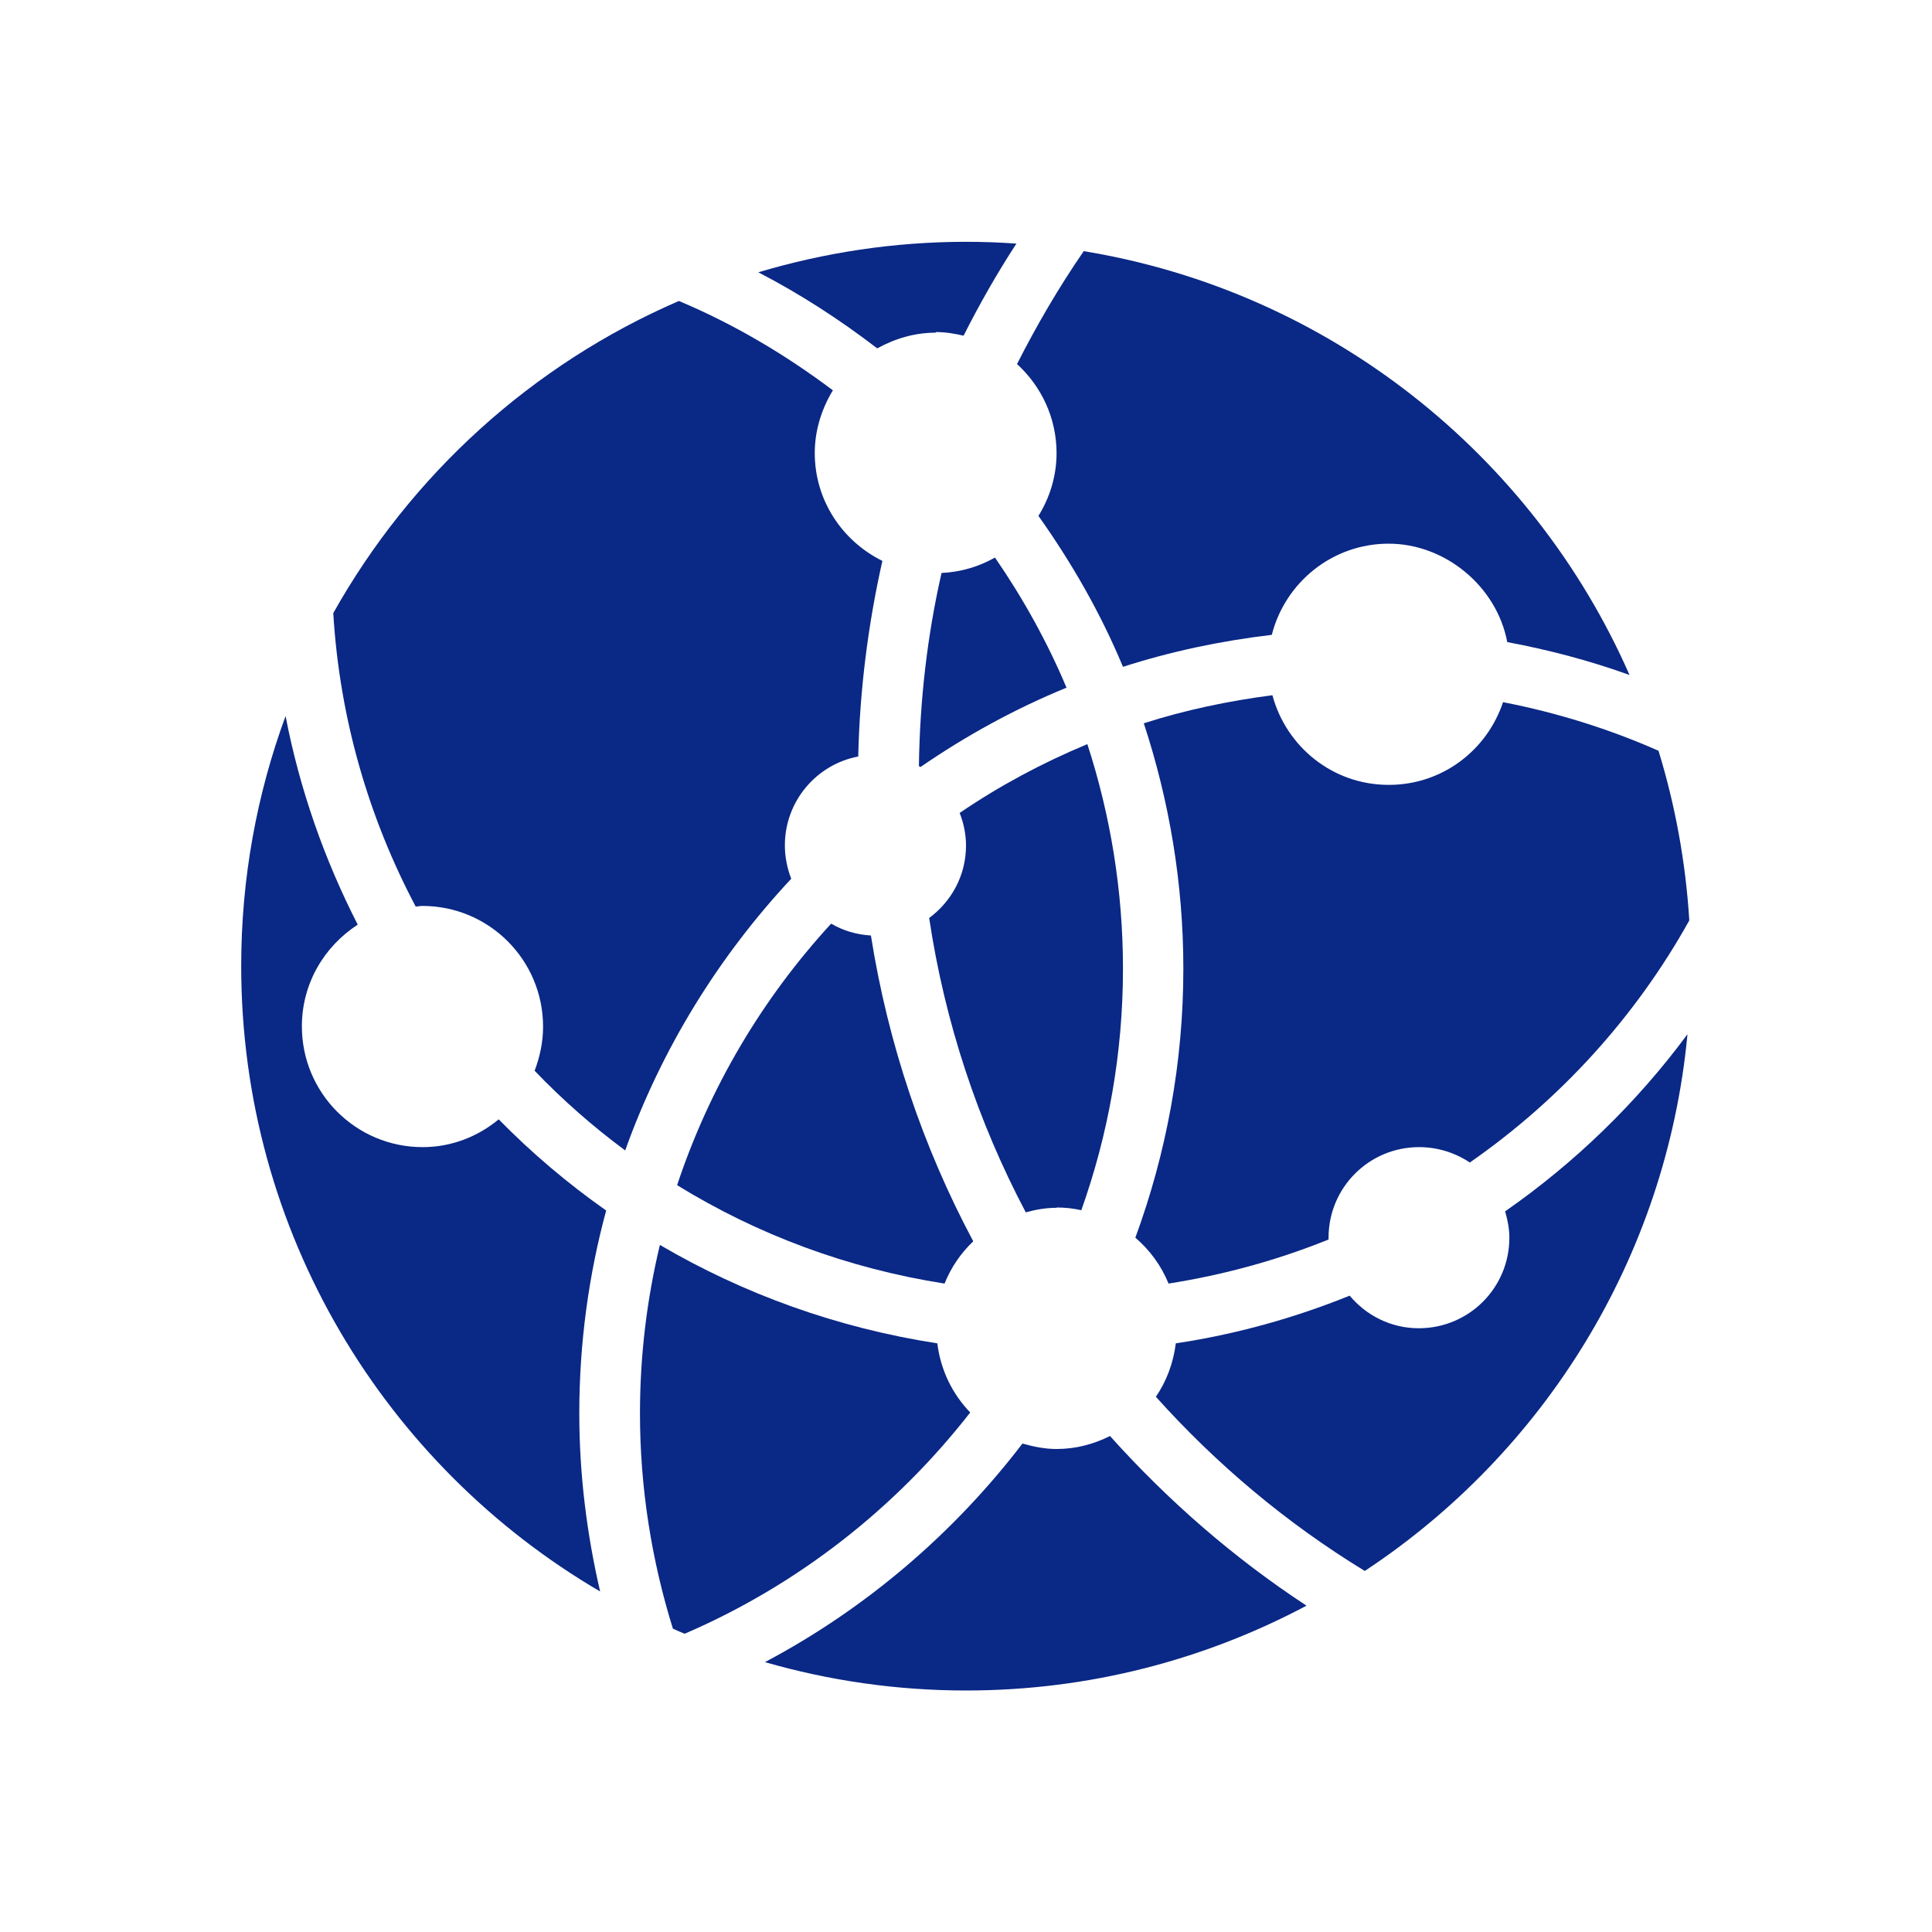
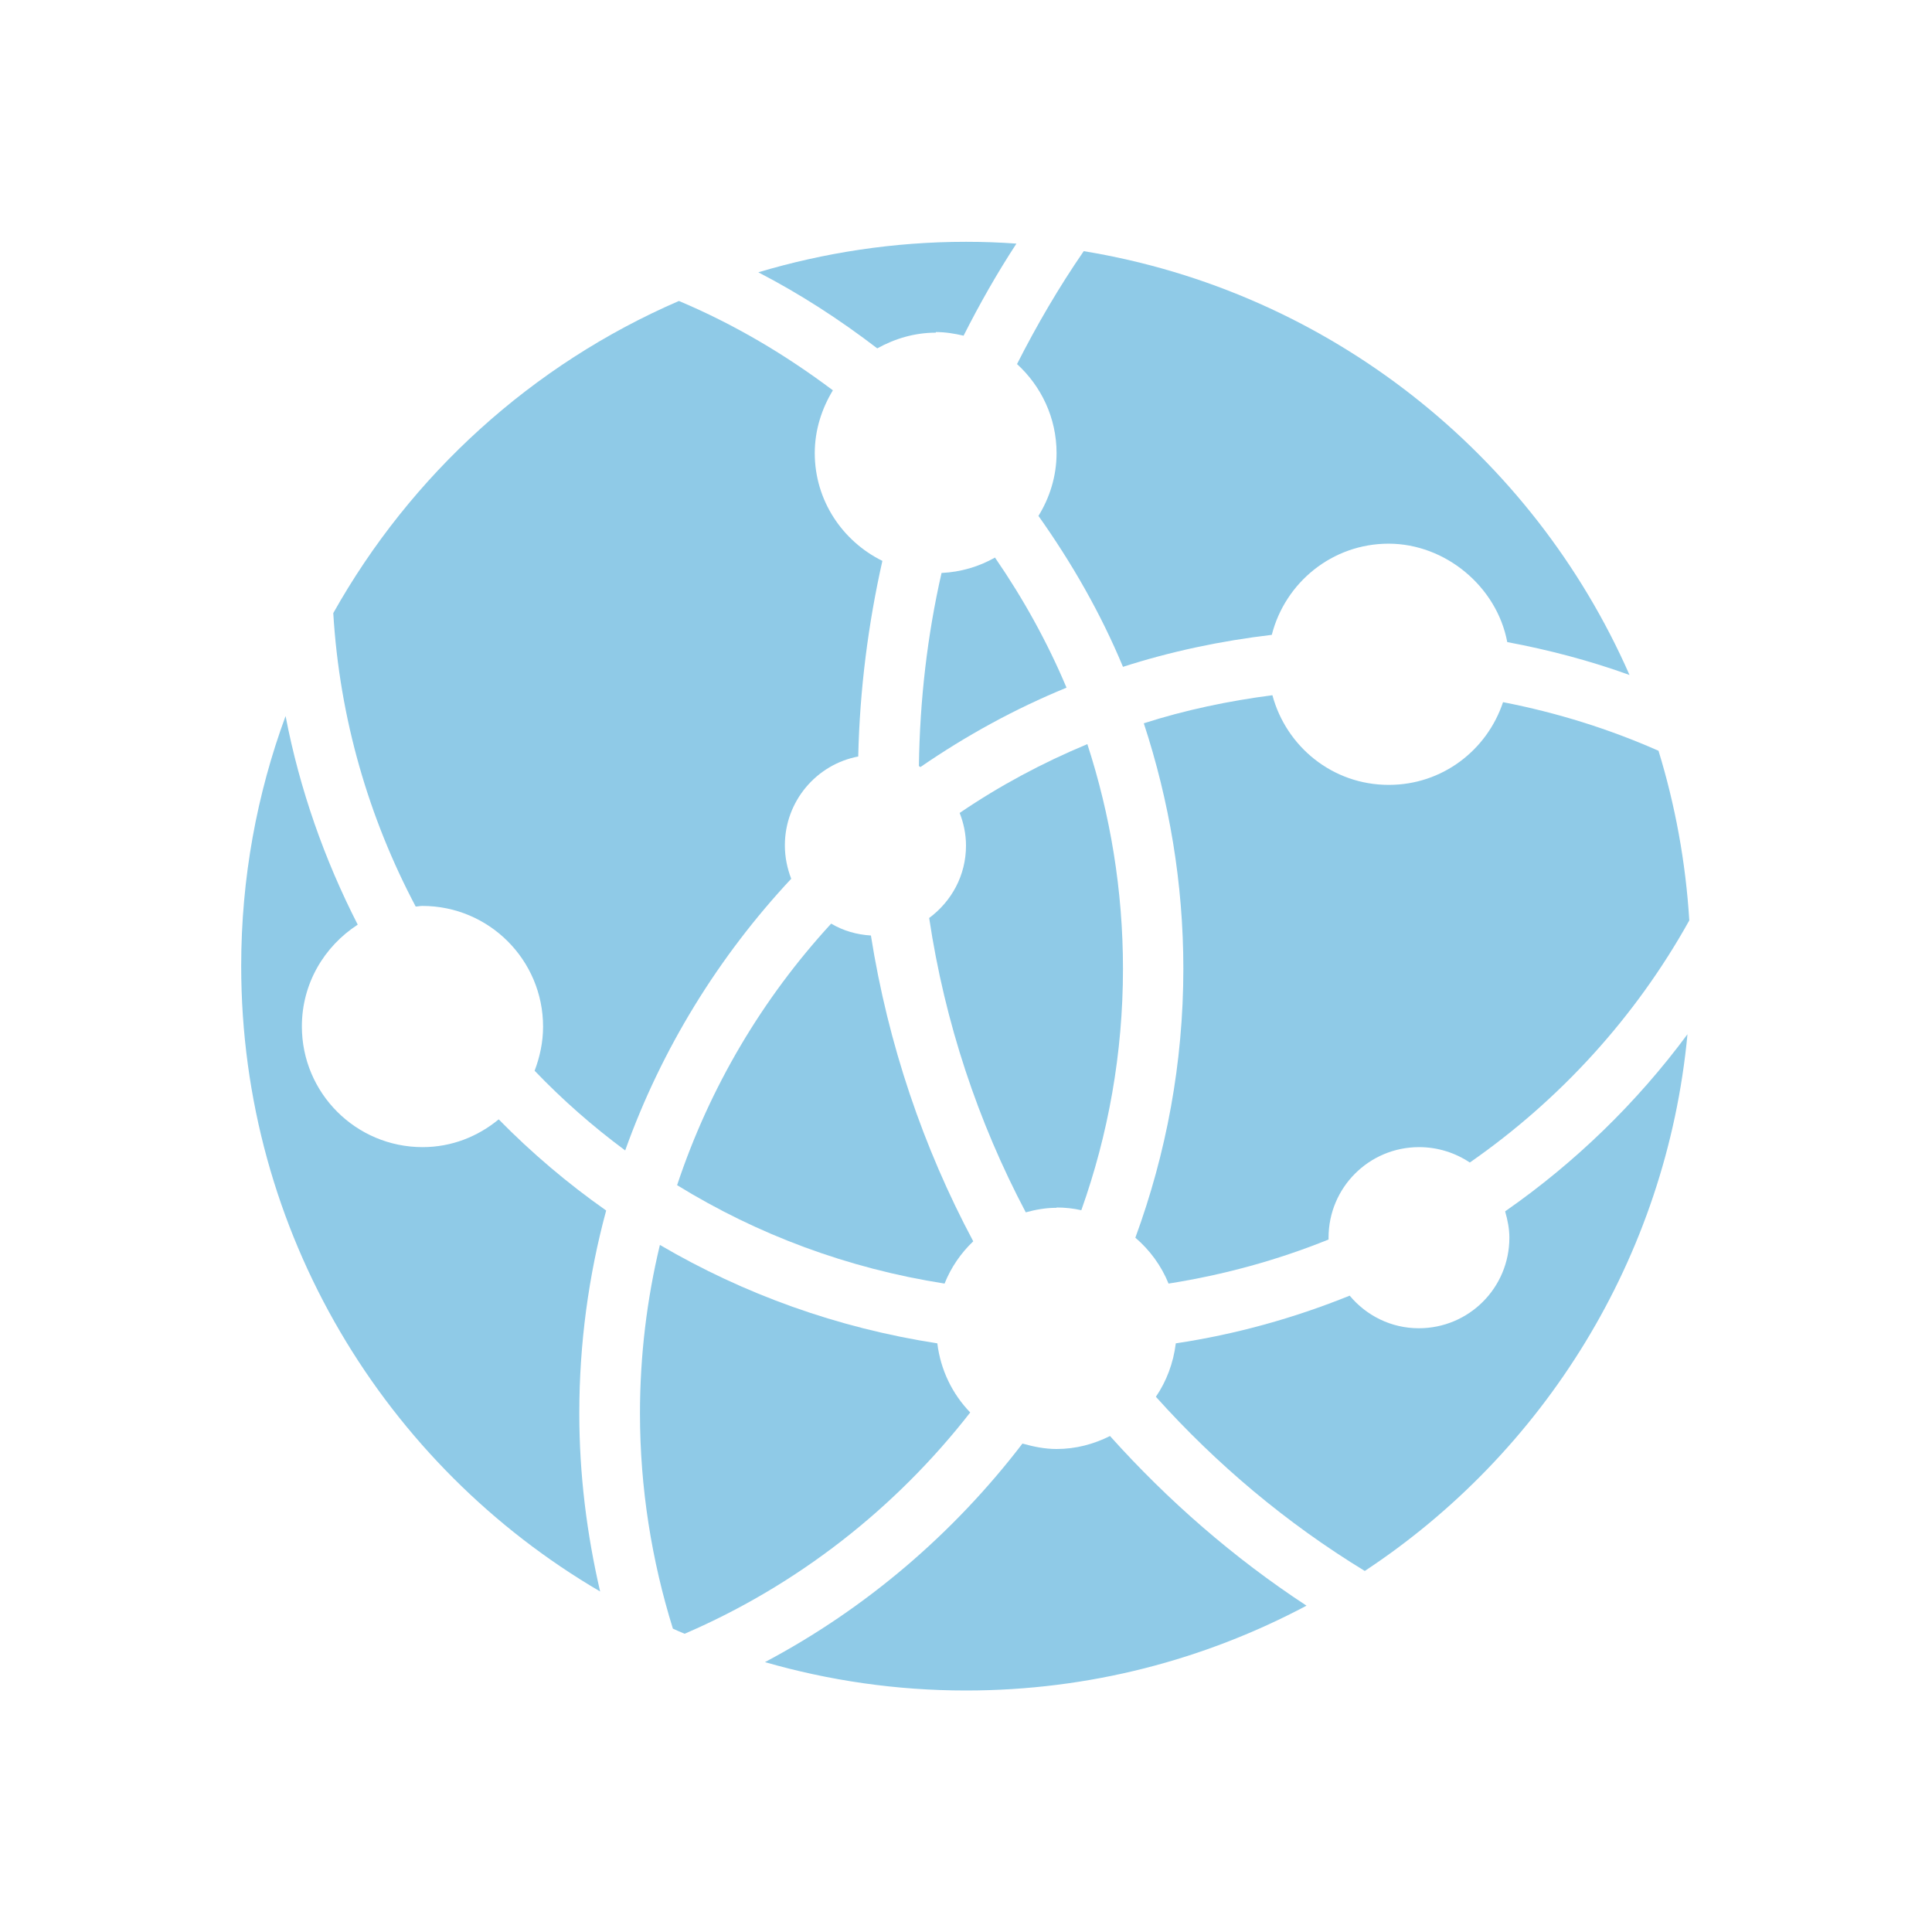
<svg xmlns="http://www.w3.org/2000/svg" id="Laag_1" viewBox="0 0 64 64">
  <defs>
    <style>
        .icon {
-           fill: #0a2885;
+           fill: #8FCAE7;
        }
      </style>
  </defs>
  <g class="icon">
    <path d="M34.4,17.09c1.1,1.55,2.06,3.22,2.8,5,1.58-.51,3.24-.86,4.93-1.06,.44-1.73,2-3.02,3.87-3.02s3.58,1.41,3.93,3.26c1.39,.26,2.75,.62,4.05,1.09-3.21-7.31-9.96-12.71-18.08-14.04-.82,1.19-1.55,2.44-2.21,3.74,.8,.73,1.31,1.78,1.31,2.95,0,.77-.23,1.48-.6,2.08" />
    <path d="M32.96,18.47c-.53,.3-1.13,.48-1.77,.51-.47,2.06-.72,4.2-.75,6.4,.02,0,.03,.02,.05,.03,1.51-1.04,3.13-1.93,4.84-2.63-.64-1.52-1.44-2.96-2.37-4.31" />
    <path d="M49.86,40.13c.08,.28,.14,.57,.14,.87,0,1.66-1.34,3-3,3-.92,0-1.74-.42-2.29-1.08-1.83,.74-3.76,1.28-5.76,1.58-.08,.65-.31,1.26-.66,1.77,2.01,2.24,4.33,4.19,6.92,5.77,5.91-3.9,9.99-10.35,10.69-17.78-1.68,2.27-3.72,4.25-6.03,5.86" />
    <path d="M46,26c-1.85,0-3.39-1.26-3.85-2.97-1.46,.19-2.89,.49-4.26,.93,.84,2.56,1.31,5.29,1.31,8.13,0,3.13-.57,6.13-1.59,8.91,.48,.41,.86,.93,1.1,1.52,1.84-.29,3.62-.78,5.3-1.46,0-.02,0-.04,0-.06,0-1.66,1.34-3,3-3,.62,0,1.2,.19,1.68,.51,2.99-2.08,5.49-4.82,7.27-8.02-.12-1.94-.47-3.83-1.02-5.62-1.63-.72-3.35-1.26-5.15-1.61-.53,1.59-2.01,2.74-3.78,2.74" />
    <path d="M31,11c.32,0,.62,.05,.92,.12,.53-1.05,1.11-2.07,1.75-3.05-.55-.04-1.11-.06-1.67-.06-2.39,0-4.7,.36-6.88,1.01,1.39,.72,2.7,1.57,3.94,2.52,.58-.32,1.23-.52,1.94-.52" />
    <path d="M26,28c0-1.46,1.05-2.68,2.43-2.94,.05-2.22,.33-4.39,.8-6.48-1.32-.65-2.24-2-2.24-3.57,0-.76,.23-1.47,.6-2.08-1.57-1.18-3.27-2.19-5.1-2.96-4.86,2.1-8.88,5.76-11.45,10.34,.21,3.5,1.18,6.79,2.73,9.72,.07,0,.14-.02,.22-.02,2.21,0,4,1.79,4,4,0,.52-.11,1.01-.28,1.46,.92,.96,1.92,1.84,3,2.64,1.21-3.38,3.1-6.43,5.5-9-.13-.34-.21-.71-.21-1.1" />
    <path d="M27.53,30.6c-2.27,2.47-4.02,5.41-5.1,8.66,2.66,1.64,5.66,2.76,8.86,3.26,.21-.53,.54-1.01,.95-1.4-1.66-3.11-2.82-6.53-3.39-10.13-.48-.03-.92-.16-1.31-.39" />
    <path d="M32.14,46.79c-.59-.61-.98-1.4-1.09-2.29-3.31-.51-6.41-1.63-9.19-3.26-.43,1.79-.66,3.66-.66,5.58,0,2.48,.39,4.88,1.09,7.13,.13,.06,.26,.12,.39,.17,3.74-1.61,6.99-4.16,9.46-7.33" />
    <path d="M16.52,37.08c-.69,.57-1.56,.92-2.52,.92-2.21,0-4-1.79-4-4,0-1.42,.74-2.65,1.85-3.37-1.1-2.15-1.92-4.47-2.39-6.91-.95,2.58-1.47,5.37-1.47,8.28,0,8.84,4.78,16.56,11.89,20.72-.44-1.9-.69-3.87-.69-5.9,0-2.32,.31-4.58,.89-6.72-1.28-.9-2.47-1.91-3.56-3.02" />
    <path d="M36.77,47.57c-.54,.27-1.13,.43-1.77,.43-.4,0-.77-.08-1.13-.18-2.28,2.98-5.19,5.47-8.53,7.24,2.12,.61,4.35,.94,6.66,.94,4.08,0,7.91-1.02,11.28-2.81-2.41-1.58-4.59-3.48-6.51-5.62" />
    <path d="M35,40c.28,0,.56,.03,.82,.09,.89-2.5,1.38-5.19,1.38-8,0-2.6-.42-5.1-1.18-7.44-1.49,.62-2.91,1.38-4.23,2.28,.13,.33,.21,.7,.21,1.08,0,.99-.48,1.85-1.22,2.4,.52,3.47,1.62,6.76,3.2,9.75,.33-.09,.66-.15,1.02-.15" />
  </g>
</svg>
